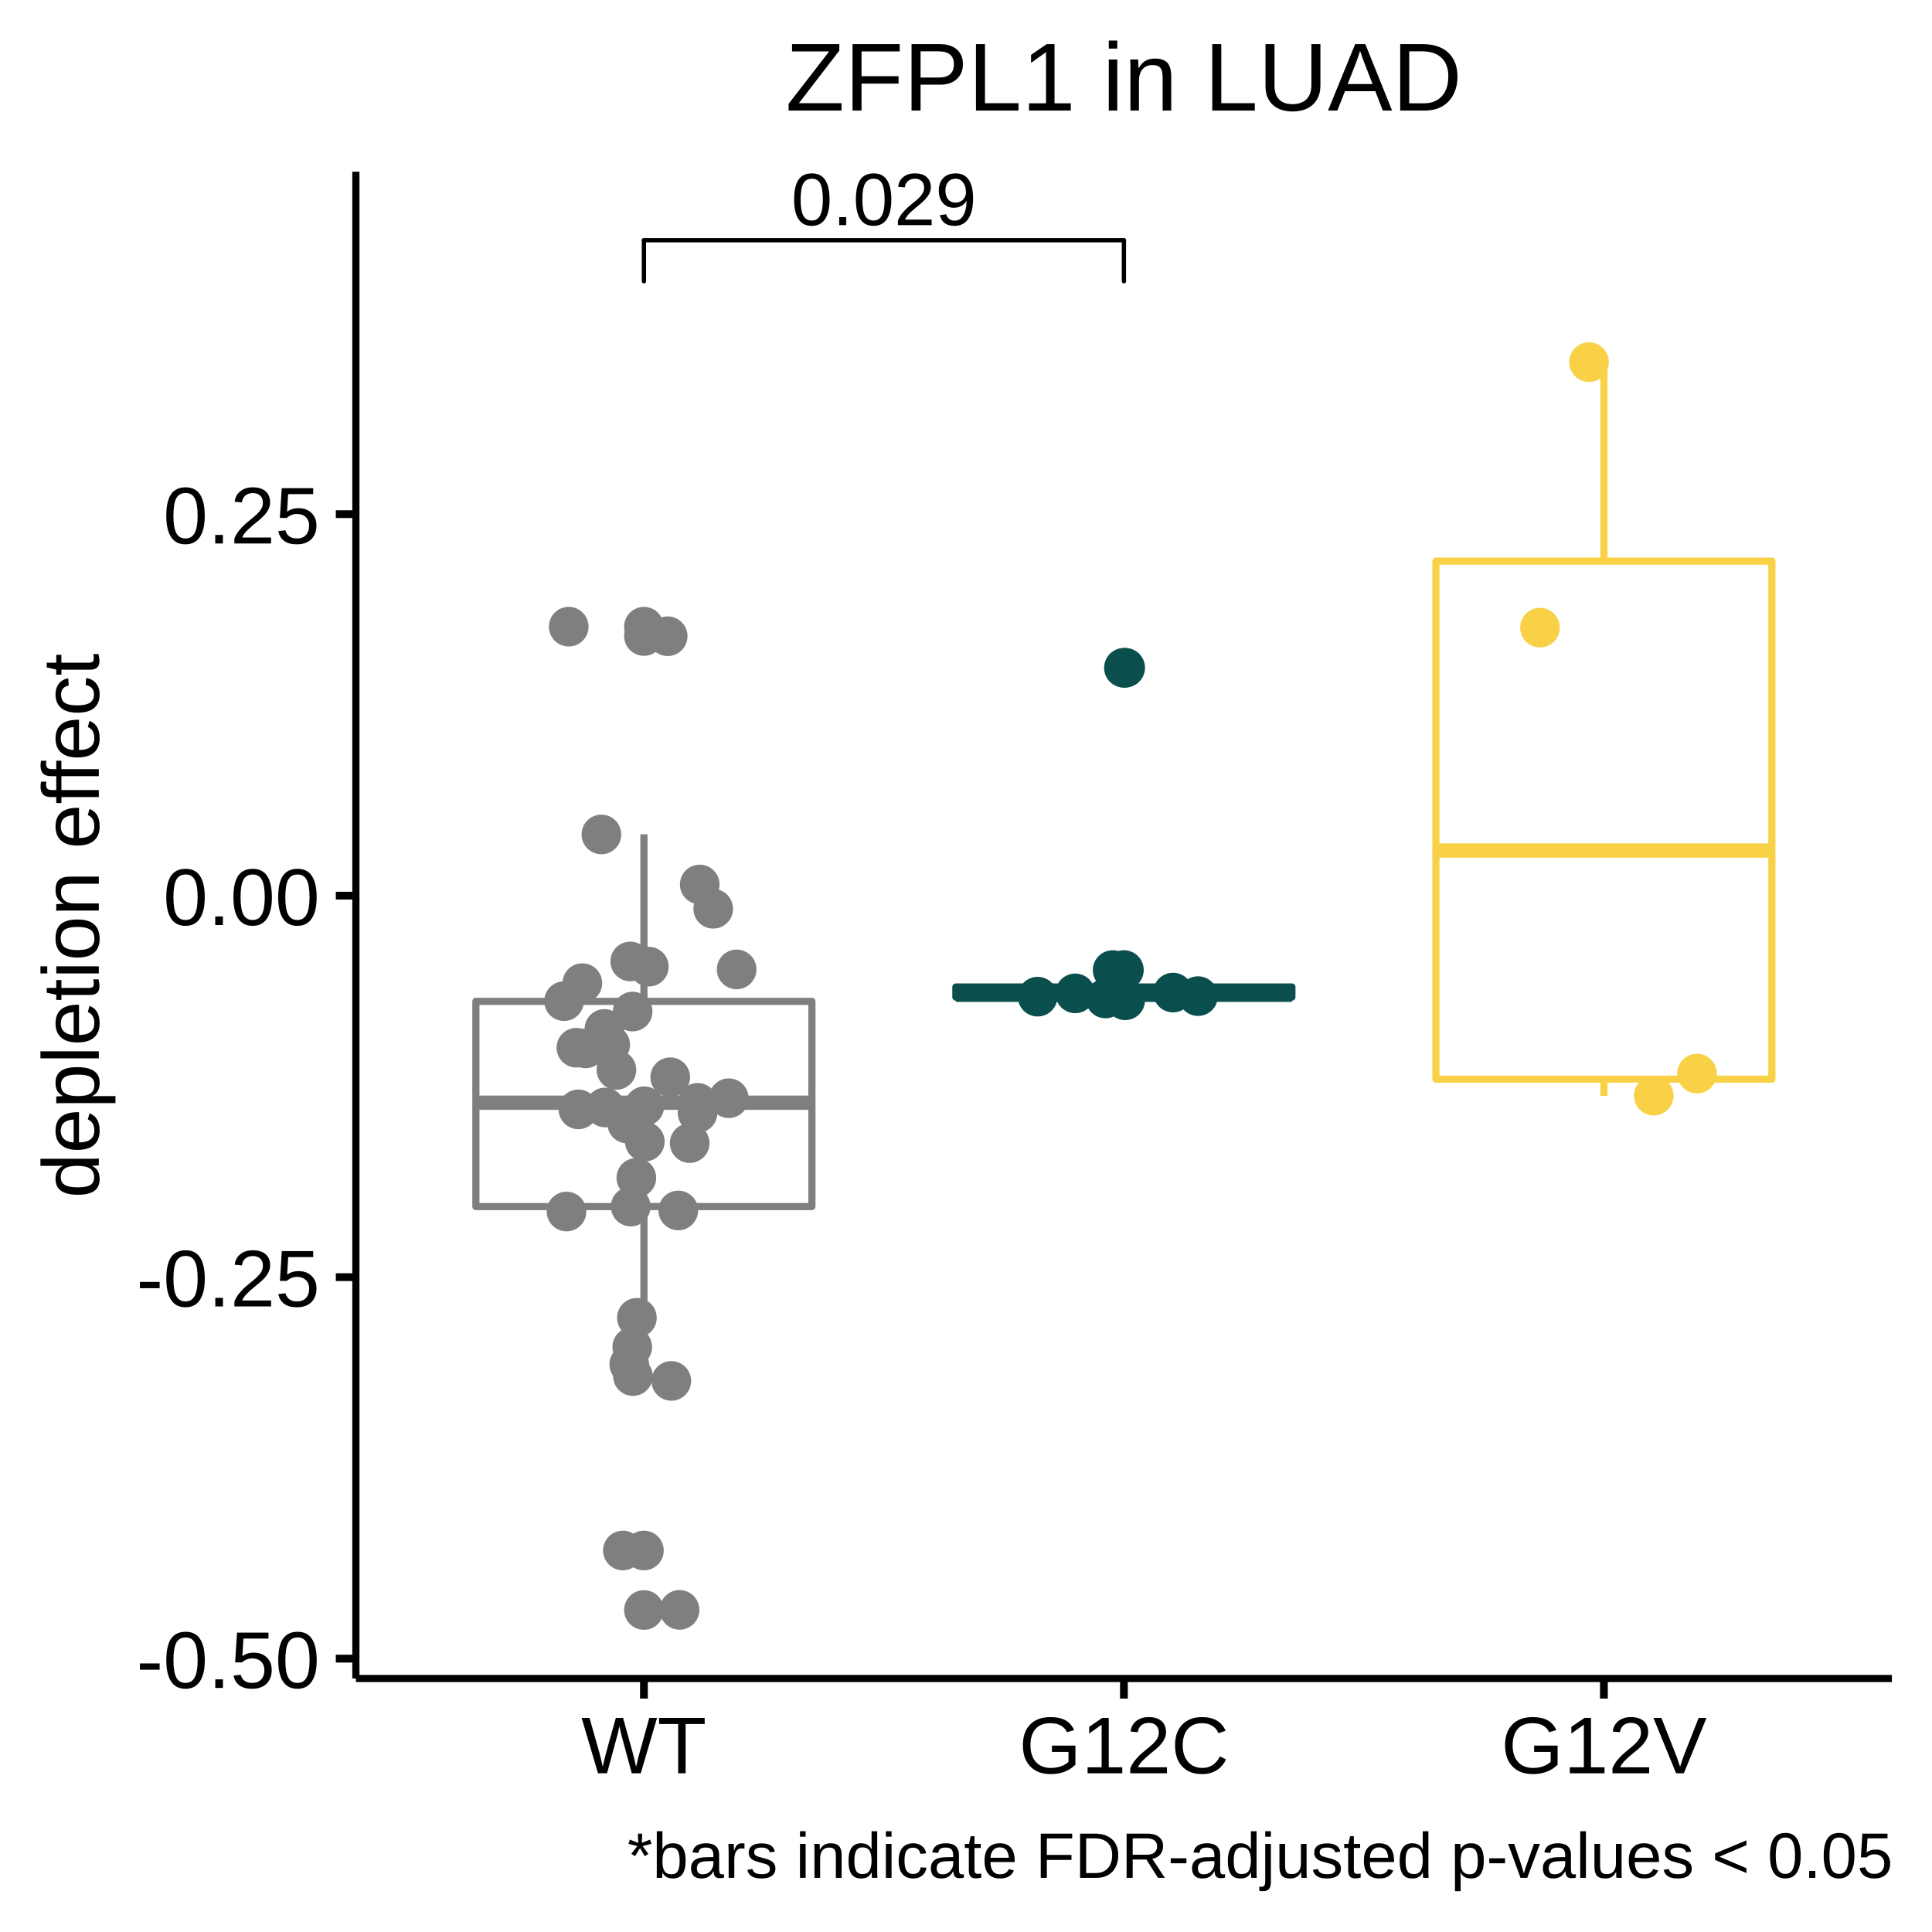
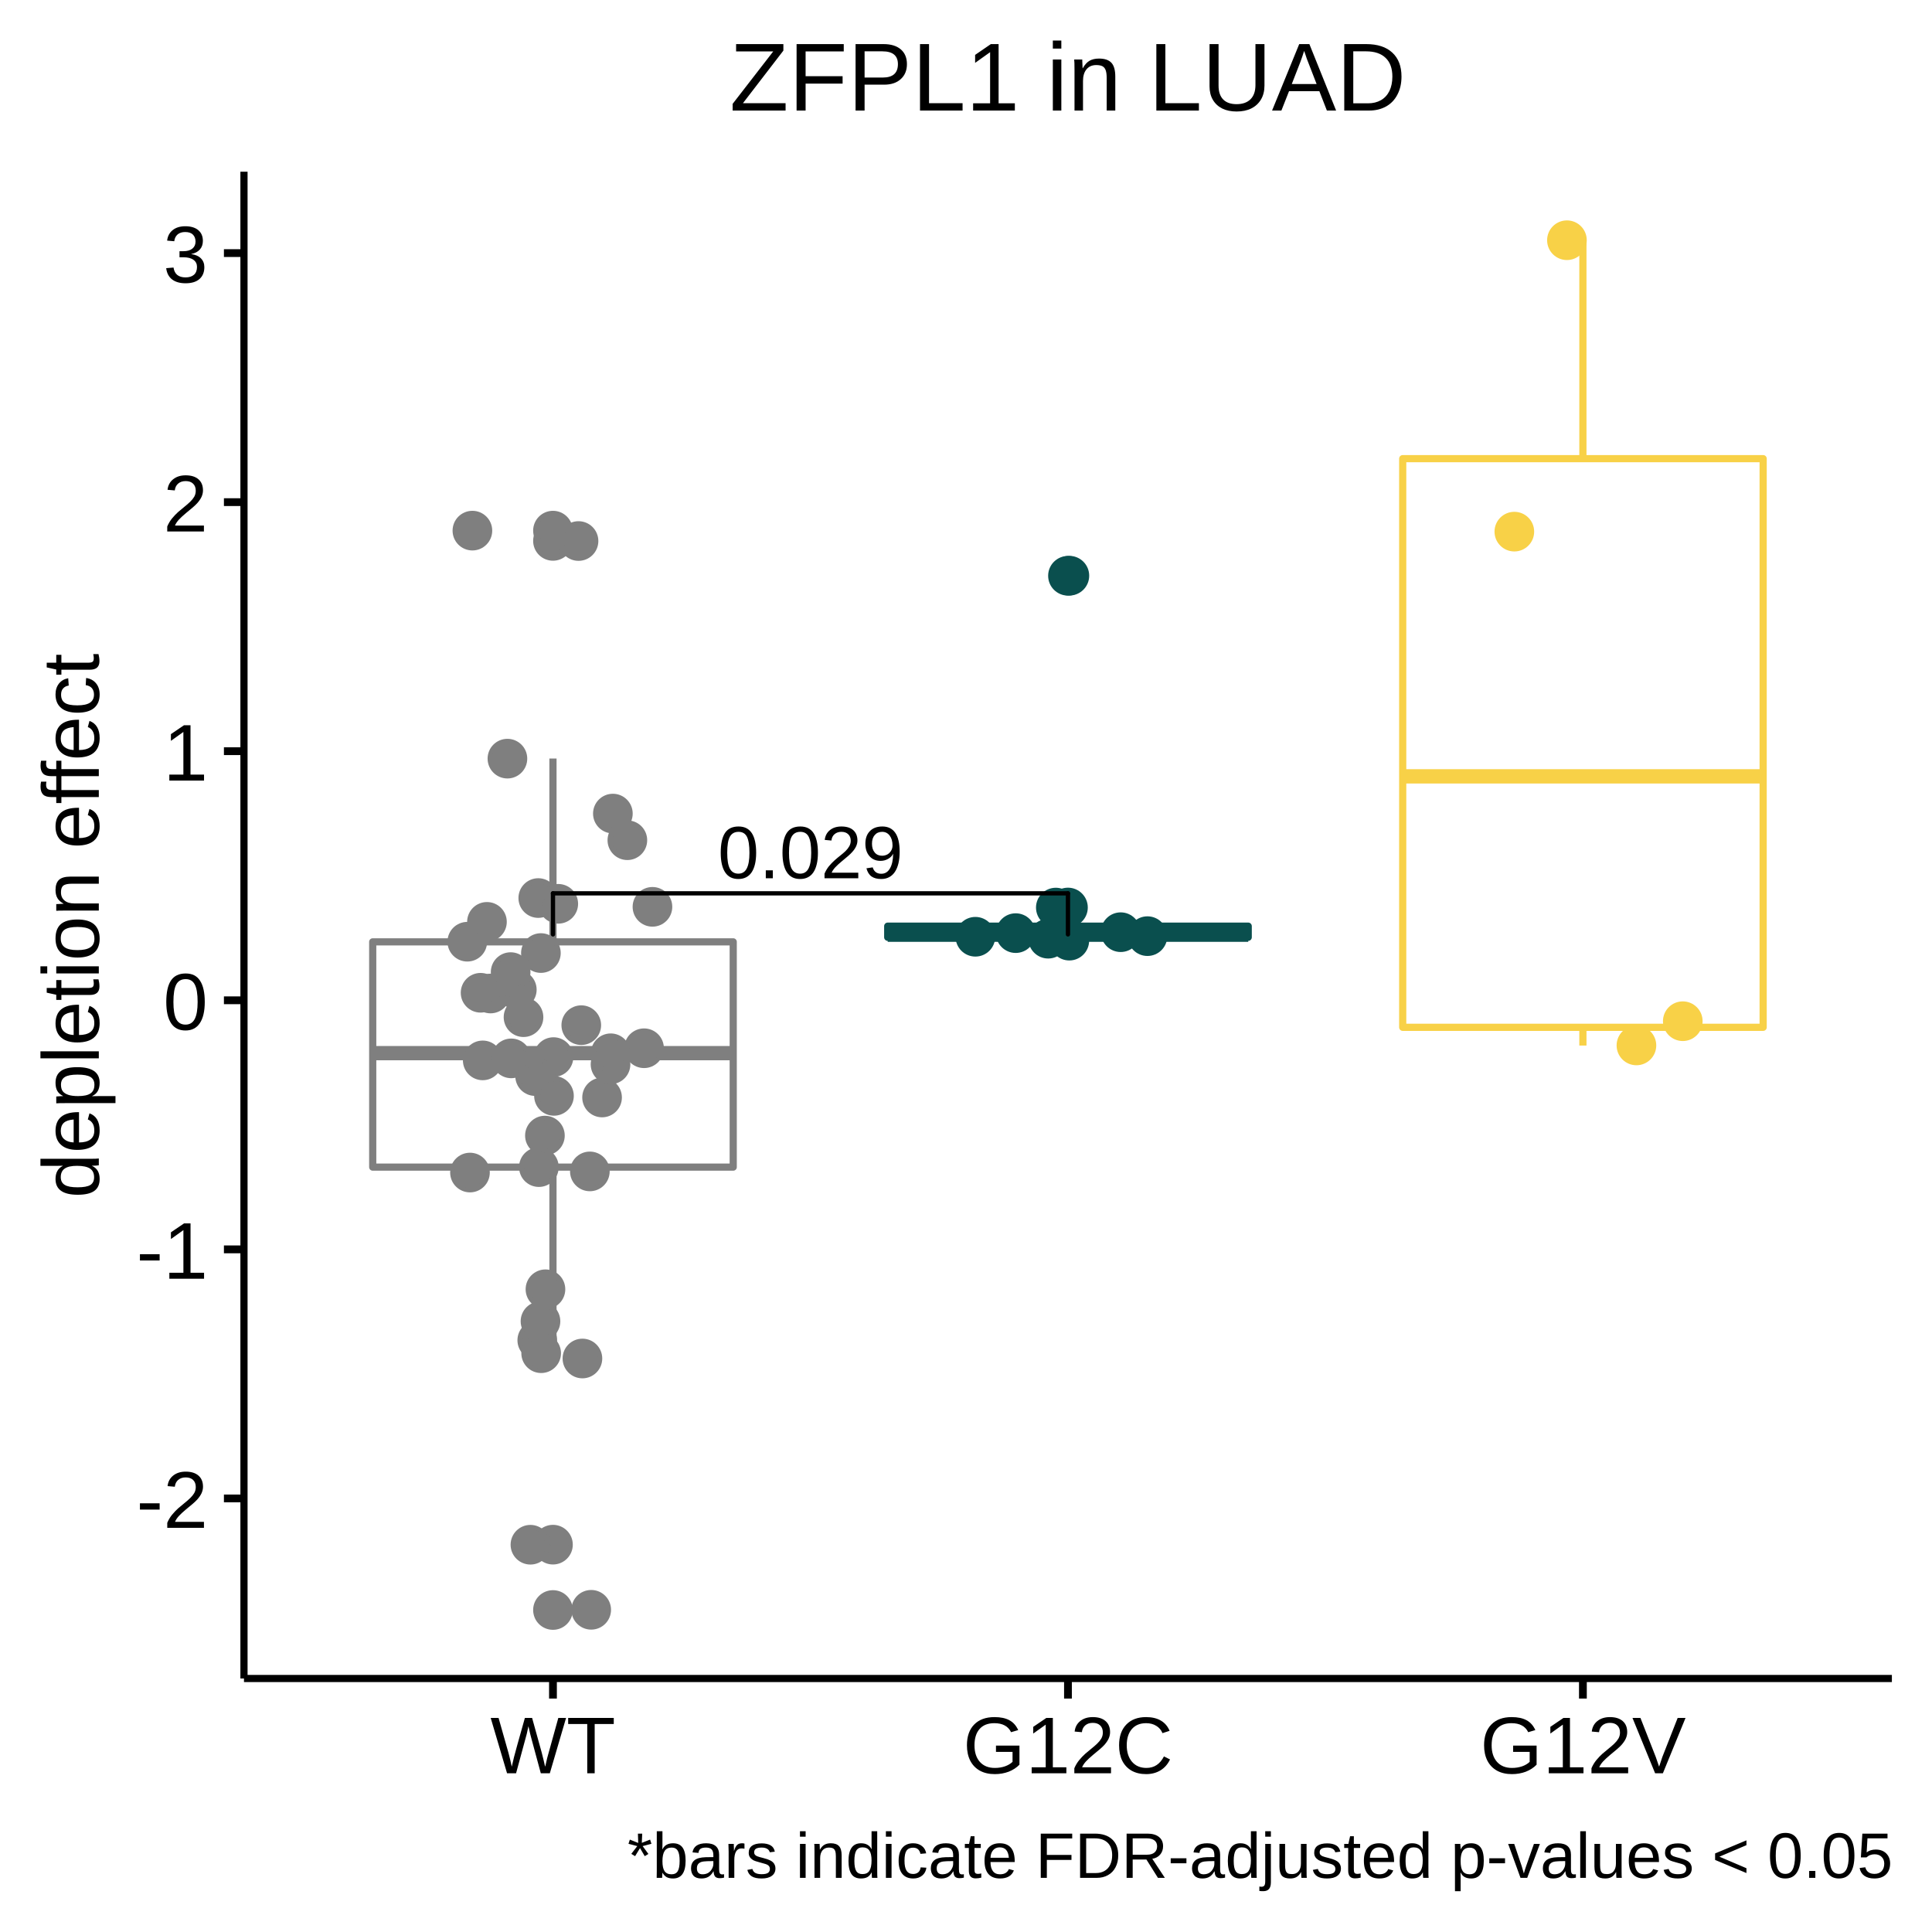
<svg xmlns="http://www.w3.org/2000/svg" viewBox="0 0 288.00 288.00">
  <defs>
    <style type="text/css">
    line, polyline, polygon, path, rect, circle {
      fill: none;
      stroke: #000000;
      stroke-linecap: round;
      stroke-linejoin: round;
      stroke-miterlimit: 10.00;
    }
  </style>
  </defs>
  <rect width="100%" height="100%" style="stroke: none; fill: #FFFFFF;" />
  <rect x="0.00" y="0.00" width="288.00" height="288.00" style="stroke-width: 1.16; stroke: #FFFFFF; fill: #FFFFFF;" />
  <defs>
-     <clipPath id="cpNTMuMDV8MjgyLjAyfDI1MC4yMXwyNS42MA==">
-       <rect x="53.05" y="25.60" width="228.97" height="224.62" />
+     <clipPath id="cpMzYuMzd8MjgyLjAyfDI1MC4yMXwyNS42MA==">
+       <rect x="36.37" y="25.60" width="245.65" height="224.62" />
    </clipPath>
  </defs>
-   <rect x="53.05" y="25.60" width="228.97" height="224.62" style="stroke-width: 1.16; stroke: none; fill: #FFFFFF;" clip-path="url(#cpNTMuMDV8MjgyLjAyfDI1MC4yMXwyNS42MA==)" />
-   <circle cx="95.99" cy="231.13" r="1.95pt" style="stroke-width: 0.71; stroke: #7F7F7F; fill: #7F7F7F;" clip-path="url(#cpNTMuMDV8MjgyLjAyfDI1MC4yMXwyNS42MA==)" />
-   <circle cx="95.99" cy="94.81" r="1.95pt" style="stroke-width: 0.71; stroke: #7F7F7F; fill: #7F7F7F;" clip-path="url(#cpNTMuMDV8MjgyLjAyfDI1MC4yMXwyNS42MA==)" />
-   <circle cx="95.99" cy="93.42" r="1.95pt" style="stroke-width: 0.71; stroke: #7F7F7F; fill: #7F7F7F;" clip-path="url(#cpNTMuMDV8MjgyLjAyfDI1MC4yMXwyNS42MA==)" />
-   <circle cx="95.99" cy="240.00" r="1.95pt" style="stroke-width: 0.71; stroke: #7F7F7F; fill: #7F7F7F;" clip-path="url(#cpNTMuMDV8MjgyLjAyfDI1MC4yMXwyNS42MA==)" />
-   <line x1="95.99" y1="149.27" x2="95.99" y2="124.37" style="stroke-width: 1.07; stroke: #7F7F7F; stroke-linecap: butt;" clip-path="url(#cpNTMuMDV8MjgyLjAyfDI1MC4yMXwyNS42MA==)" />
-   <line x1="95.99" y1="179.86" x2="95.99" y2="205.87" style="stroke-width: 1.07; stroke: #7F7F7F; stroke-linecap: butt;" clip-path="url(#cpNTMuMDV8MjgyLjAyfDI1MC4yMXwyNS42MA==)" />
-   <polygon points="70.94,149.27 70.94,179.86 121.03,179.86 121.03,149.27 70.94,149.27 " style="stroke-width: 1.07; stroke: #7F7F7F; fill: #FFFFFF;" clip-path="url(#cpNTMuMDV8MjgyLjAyfDI1MC4yMXwyNS42MA==)" />
-   <line x1="70.94" y1="164.38" x2="121.03" y2="164.38" style="stroke-width: 2.13; stroke: #7F7F7F; stroke-linecap: butt;" clip-path="url(#cpNTMuMDV8MjgyLjAyfDI1MC4yMXwyNS42MA==)" />
-   <circle cx="167.54" cy="99.55" r="1.95pt" style="stroke-width: 0.71; stroke: #0A4F4E; fill: #0A4F4E;" clip-path="url(#cpNTMuMDV8MjgyLjAyfDI1MC4yMXwyNS42MA==)" />
-   <circle cx="167.54" cy="144.60" r="1.95pt" style="stroke-width: 0.71; stroke: #0A4F4E; fill: #0A4F4E;" clip-path="url(#cpNTMuMDV8MjgyLjAyfDI1MC4yMXwyNS42MA==)" />
-   <line x1="167.54" y1="147.13" x2="167.54" y2="147.13" style="stroke-width: 1.07; stroke: #0A4F4E; stroke-linecap: butt;" clip-path="url(#cpNTMuMDV8MjgyLjAyfDI1MC4yMXwyNS42MA==)" />
-   <line x1="167.54" y1="148.64" x2="167.54" y2="149.12" style="stroke-width: 1.07; stroke: #0A4F4E; stroke-linecap: butt;" clip-path="url(#cpNTMuMDV8MjgyLjAyfDI1MC4yMXwyNS42MA==)" />
-   <polygon points="142.49,147.13 142.49,148.64 192.58,148.64 192.58,147.13 142.49,147.13 " style="stroke-width: 1.07; stroke: #0A4F4E; fill: #FFFFFF;" clip-path="url(#cpNTMuMDV8MjgyLjAyfDI1MC4yMXwyNS42MA==)" />
-   <line x1="142.49" y1="148.29" x2="192.58" y2="148.29" style="stroke-width: 2.13; stroke: #0A4F4E; stroke-linecap: butt;" clip-path="url(#cpNTMuMDV8MjgyLjAyfDI1MC4yMXwyNS42MA==)" />
-   <line x1="239.09" y1="83.65" x2="239.09" y2="54.00" style="stroke-width: 1.07; stroke: #F8D147; stroke-linecap: butt;" clip-path="url(#cpNTMuMDV8MjgyLjAyfDI1MC4yMXwyNS42MA==)" />
-   <line x1="239.09" y1="160.87" x2="239.09" y2="163.35" style="stroke-width: 1.07; stroke: #F8D147; stroke-linecap: butt;" clip-path="url(#cpNTMuMDV8MjgyLjAyfDI1MC4yMXwyNS42MA==)" />
-   <polygon points="214.05,83.65 214.05,160.87 264.13,160.87 264.13,83.65 214.05,83.65 " style="stroke-width: 1.07; stroke: #F8D147; fill: #FFFFFF;" clip-path="url(#cpNTMuMDV8MjgyLjAyfDI1MC4yMXwyNS42MA==)" />
-   <line x1="214.05" y1="126.79" x2="264.13" y2="126.79" style="stroke-width: 2.13; stroke: #F8D147; stroke-linecap: butt;" clip-path="url(#cpNTMuMDV8MjgyLjAyfDI1MC4yMXwyNS42MA==)" />
-   <circle cx="94.31" cy="150.79" r="1.95pt" style="stroke-width: 0.71; stroke: #7F7F7F; fill: #7F7F7F;" clip-path="url(#cpNTMuMDV8MjgyLjAyfDI1MC4yMXwyNS42MA==)" />
-   <circle cx="96.05" cy="164.91" r="1.95pt" style="stroke-width: 0.71; stroke: #7F7F7F; fill: #7F7F7F;" clip-path="url(#cpNTMuMDV8MjgyLjAyfDI1MC4yMXwyNS42MA==)" />
-   <circle cx="104.31" cy="131.85" r="1.95pt" style="stroke-width: 0.71; stroke: #7F7F7F; fill: #7F7F7F;" clip-path="url(#cpNTMuMDV8MjgyLjAyfDI1MC4yMXwyNS42MA==)" />
-   <circle cx="229.56" cy="93.56" r="1.95pt" style="stroke-width: 0.71; stroke: #F8D147; fill: #F8D147;" clip-path="url(#cpNTMuMDV8MjgyLjAyfDI1MC4yMXwyNS42MA==)" />
-   <circle cx="101.11" cy="180.44" r="1.95pt" style="stroke-width: 0.71; stroke: #7F7F7F; fill: #7F7F7F;" clip-path="url(#cpNTMuMDV8MjgyLjAyfDI1MC4yMXwyNS42MA==)" />
-   <circle cx="167.73" cy="99.54" r="1.95pt" style="stroke-width: 0.71; stroke: #0A4F4E; fill: #0A4F4E;" clip-path="url(#cpNTMuMDV8MjgyLjAyfDI1MC4yMXwyNS42MA==)" />
-   <circle cx="92.85" cy="231.13" r="1.95pt" style="stroke-width: 0.71; stroke: #7F7F7F; fill: #7F7F7F;" clip-path="url(#cpNTMuMDV8MjgyLjAyfDI1MC4yMXwyNS42MA==)" />
-   <circle cx="99.91" cy="160.58" r="1.95pt" style="stroke-width: 0.71; stroke: #7F7F7F; fill: #7F7F7F;" clip-path="url(#cpNTMuMDV8MjgyLjAyfDI1MC4yMXwyNS42MA==)" />
-   <circle cx="100.07" cy="205.85" r="1.95pt" style="stroke-width: 0.71; stroke: #7F7F7F; fill: #7F7F7F;" clip-path="url(#cpNTMuMDV8MjgyLjAyfDI1MC4yMXwyNS42MA==)" />
-   <circle cx="84.08" cy="149.24" r="1.95pt" style="stroke-width: 0.71; stroke: #7F7F7F; fill: #7F7F7F;" clip-path="url(#cpNTMuMDV8MjgyLjAyfDI1MC4yMXwyNS42MA==)" />
-   <circle cx="103.98" cy="165.90" r="1.95pt" style="stroke-width: 0.71; stroke: #7F7F7F; fill: #7F7F7F;" clip-path="url(#cpNTMuMDV8MjgyLjAyfDI1MC4yMXwyNS42MA==)" />
-   <circle cx="154.68" cy="148.57" r="1.95pt" style="stroke-width: 0.71; stroke: #0A4F4E; fill: #0A4F4E;" clip-path="url(#cpNTMuMDV8MjgyLjAyfDI1MC4yMXwyNS42MA==)" />
-   <circle cx="106.32" cy="135.47" r="1.95pt" style="stroke-width: 0.71; stroke: #7F7F7F; fill: #7F7F7F;" clip-path="url(#cpNTMuMDV8MjgyLjAyfDI1MC4yMXwyNS42MA==)" />
-   <circle cx="99.53" cy="94.84" r="1.95pt" style="stroke-width: 0.71; stroke: #7F7F7F; fill: #7F7F7F;" clip-path="url(#cpNTMuMDV8MjgyLjAyfDI1MC4yMXwyNS42MA==)" />
-   <circle cx="109.81" cy="144.51" r="1.95pt" style="stroke-width: 0.71; stroke: #7F7F7F; fill: #7F7F7F;" clip-path="url(#cpNTMuMDV8MjgyLjAyfDI1MC4yMXwyNS42MA==)" />
-   <circle cx="160.28" cy="148.08" r="1.95pt" style="stroke-width: 0.71; stroke: #0A4F4E; fill: #0A4F4E;" clip-path="url(#cpNTMuMDV8MjgyLjAyfDI1MC4yMXwyNS42MA==)" />
-   <circle cx="178.59" cy="148.49" r="1.95pt" style="stroke-width: 0.71; stroke: #0A4F4E; fill: #0A4F4E;" clip-path="url(#cpNTMuMDV8MjgyLjAyfDI1MC4yMXwyNS42MA==)" />
-   <circle cx="167.73" cy="149.11" r="1.95pt" style="stroke-width: 0.71; stroke: #0A4F4E; fill: #0A4F4E;" clip-path="url(#cpNTMuMDV8MjgyLjAyfDI1MC4yMXwyNS42MA==)" />
-   <circle cx="93.80" cy="203.37" r="1.95pt" style="stroke-width: 0.71; stroke: #7F7F7F; fill: #7F7F7F;" clip-path="url(#cpNTMuMDV8MjgyLjAyfDI1MC4yMXwyNS42MA==)" />
-   <circle cx="102.81" cy="170.40" r="1.95pt" style="stroke-width: 0.71; stroke: #7F7F7F; fill: #7F7F7F;" clip-path="url(#cpNTMuMDV8MjgyLjAyfDI1MC4yMXwyNS42MA==)" />
-   <circle cx="94.86" cy="175.58" r="1.95pt" style="stroke-width: 0.71; stroke: #7F7F7F; fill: #7F7F7F;" clip-path="url(#cpNTMuMDV8MjgyLjAyfDI1MC4yMXwyNS42MA==)" />
-   <circle cx="246.52" cy="163.33" r="1.95pt" style="stroke-width: 0.71; stroke: #F8D147; fill: #F8D147;" clip-path="url(#cpNTMuMDV8MjgyLjAyfDI1MC4yMXwyNS42MA==)" />
-   <circle cx="86.81" cy="146.55" r="1.95pt" style="stroke-width: 0.71; stroke: #7F7F7F; fill: #7F7F7F;" clip-path="url(#cpNTMuMDV8MjgyLjAyfDI1MC4yMXwyNS42MA==)" />
-   <circle cx="252.97" cy="160.04" r="1.95pt" style="stroke-width: 0.71; stroke: #F8D147; fill: #F8D147;" clip-path="url(#cpNTMuMDV8MjgyLjAyfDI1MC4yMXwyNS42MA==)" />
-   <circle cx="236.87" cy="53.98" r="1.95pt" style="stroke-width: 0.71; stroke: #F8D147; fill: #F8D147;" clip-path="url(#cpNTMuMDV8MjgyLjAyfDI1MC4yMXwyNS42MA==)" />
-   <circle cx="108.64" cy="163.71" r="1.95pt" style="stroke-width: 0.71; stroke: #7F7F7F; fill: #7F7F7F;" clip-path="url(#cpNTMuMDV8MjgyLjAyfDI1MC4yMXwyNS42MA==)" />
-   <circle cx="165.86" cy="144.61" r="1.95pt" style="stroke-width: 0.71; stroke: #0A4F4E; fill: #0A4F4E;" clip-path="url(#cpNTMuMDV8MjgyLjAyfDI1MC4yMXwyNS42MA==)" />
-   <circle cx="94.25" cy="200.79" r="1.95pt" style="stroke-width: 0.71; stroke: #7F7F7F; fill: #7F7F7F;" clip-path="url(#cpNTMuMDV8MjgyLjAyfDI1MC4yMXwyNS42MA==)" />
-   <circle cx="90.96" cy="155.76" r="1.95pt" style="stroke-width: 0.71; stroke: #7F7F7F; fill: #7F7F7F;" clip-path="url(#cpNTMuMDV8MjgyLjAyfDI1MC4yMXwyNS42MA==)" />
-   <circle cx="93.95" cy="143.32" r="1.95pt" style="stroke-width: 0.71; stroke: #7F7F7F; fill: #7F7F7F;" clip-path="url(#cpNTMuMDV8MjgyLjAyfDI1MC4yMXwyNS42MA==)" />
-   <circle cx="96.12" cy="170.18" r="1.95pt" style="stroke-width: 0.71; stroke: #7F7F7F; fill: #7F7F7F;" clip-path="url(#cpNTMuMDV8MjgyLjAyfDI1MC4yMXwyNS42MA==)" />
-   <circle cx="87.30" cy="156.28" r="1.95pt" style="stroke-width: 0.71; stroke: #7F7F7F; fill: #7F7F7F;" clip-path="url(#cpNTMuMDV8MjgyLjAyfDI1MC4yMXwyNS42MA==)" />
-   <circle cx="96.72" cy="144.10" r="1.95pt" style="stroke-width: 0.71; stroke: #7F7F7F; fill: #7F7F7F;" clip-path="url(#cpNTMuMDV8MjgyLjAyfDI1MC4yMXwyNS42MA==)" />
-   <circle cx="84.78" cy="93.42" r="1.95pt" style="stroke-width: 0.71; stroke: #7F7F7F; fill: #7F7F7F;" clip-path="url(#cpNTMuMDV8MjgyLjAyfDI1MC4yMXwyNS42MA==)" />
-   <circle cx="86.22" cy="165.37" r="1.95pt" style="stroke-width: 0.71; stroke: #7F7F7F; fill: #7F7F7F;" clip-path="url(#cpNTMuMDV8MjgyLjAyfDI1MC4yMXwyNS42MA==)" />
-   <circle cx="90.10" cy="153.38" r="1.95pt" style="stroke-width: 0.71; stroke: #7F7F7F; fill: #7F7F7F;" clip-path="url(#cpNTMuMDV8MjgyLjAyfDI1MC4yMXwyNS42MA==)" />
-   <circle cx="94.94" cy="196.44" r="1.95pt" style="stroke-width: 0.71; stroke: #7F7F7F; fill: #7F7F7F;" clip-path="url(#cpNTMuMDV8MjgyLjAyfDI1MC4yMXwyNS42MA==)" />
-   <circle cx="84.45" cy="180.60" r="1.95pt" style="stroke-width: 0.71; stroke: #7F7F7F; fill: #7F7F7F;" clip-path="url(#cpNTMuMDV8MjgyLjAyfDI1MC4yMXwyNS42MA==)" />
-   <circle cx="94.02" cy="179.86" r="1.95pt" style="stroke-width: 0.71; stroke: #7F7F7F; fill: #7F7F7F;" clip-path="url(#cpNTMuMDV8MjgyLjAyfDI1MC4yMXwyNS42MA==)" />
-   <circle cx="93.50" cy="167.49" r="1.95pt" style="stroke-width: 0.71; stroke: #7F7F7F; fill: #7F7F7F;" clip-path="url(#cpNTMuMDV8MjgyLjAyfDI1MC4yMXwyNS42MA==)" />
-   <circle cx="164.79" cy="148.84" r="1.95pt" style="stroke-width: 0.71; stroke: #0A4F4E; fill: #0A4F4E;" clip-path="url(#cpNTMuMDV8MjgyLjAyfDI1MC4yMXwyNS42MA==)" />
-   <circle cx="90.19" cy="165.09" r="1.95pt" style="stroke-width: 0.71; stroke: #7F7F7F; fill: #7F7F7F;" clip-path="url(#cpNTMuMDV8MjgyLjAyfDI1MC4yMXwyNS42MA==)" />
-   <circle cx="104.01" cy="164.40" r="1.95pt" style="stroke-width: 0.71; stroke: #7F7F7F; fill: #7F7F7F;" clip-path="url(#cpNTMuMDV8MjgyLjAyfDI1MC4yMXwyNS42MA==)" />
-   <circle cx="91.89" cy="159.49" r="1.95pt" style="stroke-width: 0.71; stroke: #7F7F7F; fill: #7F7F7F;" clip-path="url(#cpNTMuMDV8MjgyLjAyfDI1MC4yMXwyNS42MA==)" />
-   <circle cx="174.86" cy="147.96" r="1.95pt" style="stroke-width: 0.71; stroke: #0A4F4E; fill: #0A4F4E;" clip-path="url(#cpNTMuMDV8MjgyLjAyfDI1MC4yMXwyNS42MA==)" />
-   <circle cx="101.30" cy="239.98" r="1.95pt" style="stroke-width: 0.71; stroke: #7F7F7F; fill: #7F7F7F;" clip-path="url(#cpNTMuMDV8MjgyLjAyfDI1MC4yMXwyNS42MA==)" />
-   <circle cx="85.92" cy="156.18" r="1.95pt" style="stroke-width: 0.71; stroke: #7F7F7F; fill: #7F7F7F;" clip-path="url(#cpNTMuMDV8MjgyLjAyfDI1MC4yMXwyNS42MA==)" />
-   <circle cx="89.65" cy="124.39" r="1.95pt" style="stroke-width: 0.71; stroke: #7F7F7F; fill: #7F7F7F;" clip-path="url(#cpNTMuMDV8MjgyLjAyfDI1MC4yMXwyNS42MA==)" />
-   <circle cx="94.35" cy="205.13" r="1.95pt" style="stroke-width: 0.71; stroke: #7F7F7F; fill: #7F7F7F;" clip-path="url(#cpNTMuMDV8MjgyLjAyfDI1MC4yMXwyNS42MA==)" />
-   <g clip-path="url(#cpNTMuMDV8MjgyLjAyfDI1MC4yMXwyNS42MA==)">
-     <text x="117.94" y="33.56" style="font-size: 11.04px; font-family: Arial;" textLength="27.64px" lengthAdjust="spacingAndGlyphs">0.029</text>
+   <rect x="36.37" y="25.60" width="245.65" height="224.62" style="stroke-width: 1.16; stroke: none; fill: #FFFFFF;" clip-path="url(#cpMzYuMzd8MjgyLjAyfDI1MC4yMXwyNS42MA==)" />
+   <circle cx="82.43" cy="230.26" r="1.95pt" style="stroke-width: 0.71; stroke: #7F7F7F; fill: #7F7F7F;" clip-path="url(#cpMzYuMzd8MjgyLjAyfDI1MC4yMXwyNS42MA==)" />
+   <circle cx="82.43" cy="80.63" r="1.95pt" style="stroke-width: 0.71; stroke: #7F7F7F; fill: #7F7F7F;" clip-path="url(#cpMzYuMzd8MjgyLjAyfDI1MC4yMXwyNS42MA==)" />
+   <circle cx="82.43" cy="79.10" r="1.95pt" style="stroke-width: 0.71; stroke: #7F7F7F; fill: #7F7F7F;" clip-path="url(#cpMzYuMzd8MjgyLjAyfDI1MC4yMXwyNS42MA==)" />
+   <circle cx="82.43" cy="240.00" r="1.95pt" style="stroke-width: 0.71; stroke: #7F7F7F; fill: #7F7F7F;" clip-path="url(#cpMzYuMzd8MjgyLjAyfDI1MC4yMXwyNS42MA==)" />
+   <line x1="82.43" y1="140.40" x2="82.43" y2="113.07" style="stroke-width: 1.07; stroke: #7F7F7F; stroke-linecap: butt;" clip-path="url(#cpMzYuMzd8MjgyLjAyfDI1MC4yMXwyNS42MA==)" />
+   <line x1="82.43" y1="173.98" x2="82.43" y2="202.54" style="stroke-width: 1.07; stroke: #7F7F7F; stroke-linecap: butt;" clip-path="url(#cpMzYuMzd8MjgyLjAyfDI1MC4yMXwyNS42MA==)" />
+   <polygon points="55.56,140.40 55.56,173.98 109.30,173.98 109.30,140.40 55.56,140.40 " style="stroke-width: 1.07; stroke: #7F7F7F; fill: #FFFFFF;" clip-path="url(#cpMzYuMzd8MjgyLjAyfDI1MC4yMXwyNS42MA==)" />
+   <line x1="55.56" y1="156.99" x2="109.30" y2="156.99" style="stroke-width: 2.13; stroke: #7F7F7F; stroke-linecap: butt;" clip-path="url(#cpMzYuMzd8MjgyLjAyfDI1MC4yMXwyNS42MA==)" />
+   <circle cx="159.20" cy="85.83" r="1.95pt" style="stroke-width: 0.71; stroke: #0A4F4E; fill: #0A4F4E;" clip-path="url(#cpMzYuMzd8MjgyLjAyfDI1MC4yMXwyNS42MA==)" />
+   <circle cx="159.20" cy="135.28" r="1.95pt" style="stroke-width: 0.71; stroke: #0A4F4E; fill: #0A4F4E;" clip-path="url(#cpMzYuMzd8MjgyLjAyfDI1MC4yMXwyNS42MA==)" />
+   <line x1="159.20" y1="138.06" x2="159.20" y2="138.06" style="stroke-width: 1.07; stroke: #0A4F4E; stroke-linecap: butt;" clip-path="url(#cpMzYuMzd8MjgyLjAyfDI1MC4yMXwyNS42MA==)" />
+   <line x1="159.20" y1="139.72" x2="159.20" y2="140.24" style="stroke-width: 1.07; stroke: #0A4F4E; stroke-linecap: butt;" clip-path="url(#cpMzYuMzd8MjgyLjAyfDI1MC4yMXwyNS42MA==)" />
+   <polygon points="132.33,138.06 132.33,139.72 186.07,139.72 186.07,138.06 132.33,138.06 " style="stroke-width: 1.07; stroke: #0A4F4E; fill: #FFFFFF;" clip-path="url(#cpMzYuMzd8MjgyLjAyfDI1MC4yMXwyNS42MA==)" />
+   <line x1="132.33" y1="139.33" x2="186.07" y2="139.33" style="stroke-width: 2.13; stroke: #0A4F4E; stroke-linecap: butt;" clip-path="url(#cpMzYuMzd8MjgyLjAyfDI1MC4yMXwyNS42MA==)" />
+   <line x1="235.96" y1="68.37" x2="235.96" y2="35.83" style="stroke-width: 1.07; stroke: #F8D147; stroke-linecap: butt;" clip-path="url(#cpMzYuMzd8MjgyLjAyfDI1MC4yMXwyNS42MA==)" />
+   <line x1="235.96" y1="153.14" x2="235.96" y2="155.86" style="stroke-width: 1.07; stroke: #F8D147; stroke-linecap: butt;" clip-path="url(#cpMzYuMzd8MjgyLjAyfDI1MC4yMXwyNS42MA==)" />
+   <polygon points="209.10,68.37 209.10,153.14 262.83,153.14 262.83,68.37 209.10,68.37 " style="stroke-width: 1.07; stroke: #F8D147; fill: #FFFFFF;" clip-path="url(#cpMzYuMzd8MjgyLjAyfDI1MC4yMXwyNS42MA==)" />
+   <line x1="209.10" y1="115.73" x2="262.83" y2="115.73" style="stroke-width: 2.13; stroke: #F8D147; stroke-linecap: butt;" clip-path="url(#cpMzYuMzd8MjgyLjAyfDI1MC4yMXwyNS42MA==)" />
+   <circle cx="80.63" cy="142.07" r="1.95pt" style="stroke-width: 0.71; stroke: #7F7F7F; fill: #7F7F7F;" clip-path="url(#cpMzYuMzd8MjgyLjAyfDI1MC4yMXwyNS42MA==)" />
+   <circle cx="82.51" cy="157.58" r="1.95pt" style="stroke-width: 0.71; stroke: #7F7F7F; fill: #7F7F7F;" clip-path="url(#cpMzYuMzd8MjgyLjAyfDI1MC4yMXwyNS42MA==)" />
+   <circle cx="91.36" cy="121.28" r="1.95pt" style="stroke-width: 0.71; stroke: #7F7F7F; fill: #7F7F7F;" clip-path="url(#cpMzYuMzd8MjgyLjAyfDI1MC4yMXwyNS42MA==)" />
+   <circle cx="225.74" cy="79.25" r="1.95pt" style="stroke-width: 0.71; stroke: #F8D147; fill: #F8D147;" clip-path="url(#cpMzYuMzd8MjgyLjAyfDI1MC4yMXwyNS42MA==)" />
+   <circle cx="87.93" cy="174.62" r="1.95pt" style="stroke-width: 0.71; stroke: #7F7F7F; fill: #7F7F7F;" clip-path="url(#cpMzYuMzd8MjgyLjAyfDI1MC4yMXwyNS42MA==)" />
+   <circle cx="159.41" cy="85.82" r="1.95pt" style="stroke-width: 0.71; stroke: #0A4F4E; fill: #0A4F4E;" clip-path="url(#cpMzYuMzd8MjgyLjAyfDI1MC4yMXwyNS42MA==)" />
+   <circle cx="79.07" cy="230.27" r="1.95pt" style="stroke-width: 0.71; stroke: #7F7F7F; fill: #7F7F7F;" clip-path="url(#cpMzYuMzd8MjgyLjAyfDI1MC4yMXwyNS42MA==)" />
+   <circle cx="86.65" cy="152.82" r="1.95pt" style="stroke-width: 0.71; stroke: #7F7F7F; fill: #7F7F7F;" clip-path="url(#cpMzYuMzd8MjgyLjAyfDI1MC4yMXwyNS42MA==)" />
+   <circle cx="86.82" cy="202.51" r="1.95pt" style="stroke-width: 0.71; stroke: #7F7F7F; fill: #7F7F7F;" clip-path="url(#cpMzYuMzd8MjgyLjAyfDI1MC4yMXwyNS42MA==)" />
+   <circle cx="69.66" cy="140.38" r="1.95pt" style="stroke-width: 0.71; stroke: #7F7F7F; fill: #7F7F7F;" clip-path="url(#cpMzYuMzd8MjgyLjAyfDI1MC4yMXwyNS42MA==)" />
+   <circle cx="91.01" cy="158.66" r="1.95pt" style="stroke-width: 0.71; stroke: #7F7F7F; fill: #7F7F7F;" clip-path="url(#cpMzYuMzd8MjgyLjAyfDI1MC4yMXwyNS42MA==)" />
+   <circle cx="145.40" cy="139.64" r="1.95pt" style="stroke-width: 0.71; stroke: #0A4F4E; fill: #0A4F4E;" clip-path="url(#cpMzYuMzd8MjgyLjAyfDI1MC4yMXwyNS42MA==)" />
+   <circle cx="93.52" cy="125.25" r="1.95pt" style="stroke-width: 0.71; stroke: #7F7F7F; fill: #7F7F7F;" clip-path="url(#cpMzYuMzd8MjgyLjAyfDI1MC4yMXwyNS42MA==)" />
+   <circle cx="86.24" cy="80.65" r="1.95pt" style="stroke-width: 0.71; stroke: #7F7F7F; fill: #7F7F7F;" clip-path="url(#cpMzYuMzd8MjgyLjAyfDI1MC4yMXwyNS42MA==)" />
+   <circle cx="97.26" cy="135.18" r="1.95pt" style="stroke-width: 0.71; stroke: #7F7F7F; fill: #7F7F7F;" clip-path="url(#cpMzYuMzd8MjgyLjAyfDI1MC4yMXwyNS42MA==)" />
+   <circle cx="151.41" cy="139.10" r="1.95pt" style="stroke-width: 0.71; stroke: #0A4F4E; fill: #0A4F4E;" clip-path="url(#cpMzYuMzd8MjgyLjAyfDI1MC4yMXwyNS42MA==)" />
+   <circle cx="171.05" cy="139.55" r="1.95pt" style="stroke-width: 0.71; stroke: #0A4F4E; fill: #0A4F4E;" clip-path="url(#cpMzYuMzd8MjgyLjAyfDI1MC4yMXwyNS42MA==)" />
+   <circle cx="159.40" cy="140.22" r="1.95pt" style="stroke-width: 0.71; stroke: #0A4F4E; fill: #0A4F4E;" clip-path="url(#cpMzYuMzd8MjgyLjAyfDI1MC4yMXwyNS42MA==)" />
+   <circle cx="80.09" cy="199.79" r="1.95pt" style="stroke-width: 0.71; stroke: #7F7F7F; fill: #7F7F7F;" clip-path="url(#cpMzYuMzd8MjgyLjAyfDI1MC4yMXwyNS42MA==)" />
+   <circle cx="89.75" cy="163.60" r="1.95pt" style="stroke-width: 0.71; stroke: #7F7F7F; fill: #7F7F7F;" clip-path="url(#cpMzYuMzd8MjgyLjAyfDI1MC4yMXwyNS42MA==)" />
+   <circle cx="81.23" cy="169.28" r="1.95pt" style="stroke-width: 0.71; stroke: #7F7F7F; fill: #7F7F7F;" clip-path="url(#cpMzYuMzd8MjgyLjAyfDI1MC4yMXwyNS42MA==)" />
+   <circle cx="243.94" cy="155.84" r="1.95pt" style="stroke-width: 0.71; stroke: #F8D147; fill: #F8D147;" clip-path="url(#cpMzYuMzd8MjgyLjAyfDI1MC4yMXwyNS42MA==)" />
+   <circle cx="72.59" cy="137.42" r="1.95pt" style="stroke-width: 0.71; stroke: #7F7F7F; fill: #7F7F7F;" clip-path="url(#cpMzYuMzd8MjgyLjAyfDI1MC4yMXwyNS42MA==)" />
+   <circle cx="250.85" cy="152.23" r="1.95pt" style="stroke-width: 0.71; stroke: #F8D147; fill: #F8D147;" clip-path="url(#cpMzYuMzd8MjgyLjAyfDI1MC4yMXwyNS42MA==)" />
+   <circle cx="233.58" cy="35.81" r="1.95pt" style="stroke-width: 0.71; stroke: #F8D147; fill: #F8D147;" clip-path="url(#cpMzYuMzd8MjgyLjAyfDI1MC4yMXwyNS42MA==)" />
+   <circle cx="96.01" cy="156.26" r="1.95pt" style="stroke-width: 0.71; stroke: #7F7F7F; fill: #7F7F7F;" clip-path="url(#cpMzYuMzd8MjgyLjAyfDI1MC4yMXwyNS42MA==)" />
+   <circle cx="157.39" cy="135.29" r="1.95pt" style="stroke-width: 0.71; stroke: #0A4F4E; fill: #0A4F4E;" clip-path="url(#cpMzYuMzd8MjgyLjAyfDI1MC4yMXwyNS42MA==)" />
+   <circle cx="80.57" cy="196.96" r="1.95pt" style="stroke-width: 0.71; stroke: #7F7F7F; fill: #7F7F7F;" clip-path="url(#cpMzYuMzd8MjgyLjAyfDI1MC4yMXwyNS42MA==)" />
+   <circle cx="77.04" cy="147.53" r="1.95pt" style="stroke-width: 0.71; stroke: #7F7F7F; fill: #7F7F7F;" clip-path="url(#cpMzYuMzd8MjgyLjAyfDI1MC4yMXwyNS42MA==)" />
+   <circle cx="80.24" cy="133.87" r="1.95pt" style="stroke-width: 0.71; stroke: #7F7F7F; fill: #7F7F7F;" clip-path="url(#cpMzYuMzd8MjgyLjAyfDI1MC4yMXwyNS42MA==)" />
+   <circle cx="82.58" cy="163.36" r="1.95pt" style="stroke-width: 0.71; stroke: #7F7F7F; fill: #7F7F7F;" clip-path="url(#cpMzYuMzd8MjgyLjAyfDI1MC4yMXwyNS42MA==)" />
+   <circle cx="73.12" cy="148.10" r="1.95pt" style="stroke-width: 0.71; stroke: #7F7F7F; fill: #7F7F7F;" clip-path="url(#cpMzYuMzd8MjgyLjAyfDI1MC4yMXwyNS42MA==)" />
+   <circle cx="83.22" cy="134.73" r="1.95pt" style="stroke-width: 0.71; stroke: #7F7F7F; fill: #7F7F7F;" clip-path="url(#cpMzYuMzd8MjgyLjAyfDI1MC4yMXwyNS42MA==)" />
+   <circle cx="70.42" cy="79.10" r="1.95pt" style="stroke-width: 0.71; stroke: #7F7F7F; fill: #7F7F7F;" clip-path="url(#cpMzYuMzd8MjgyLjAyfDI1MC4yMXwyNS42MA==)" />
+   <circle cx="71.96" cy="158.07" r="1.95pt" style="stroke-width: 0.71; stroke: #7F7F7F; fill: #7F7F7F;" clip-path="url(#cpMzYuMzd8MjgyLjAyfDI1MC4yMXwyNS42MA==)" />
+   <circle cx="76.12" cy="144.91" r="1.95pt" style="stroke-width: 0.71; stroke: #7F7F7F; fill: #7F7F7F;" clip-path="url(#cpMzYuMzd8MjgyLjAyfDI1MC4yMXwyNS42MA==)" />
+   <circle cx="81.31" cy="192.19" r="1.95pt" style="stroke-width: 0.71; stroke: #7F7F7F; fill: #7F7F7F;" clip-path="url(#cpMzYuMzd8MjgyLjAyfDI1MC4yMXwyNS42MA==)" />
+   <circle cx="70.06" cy="174.79" r="1.95pt" style="stroke-width: 0.71; stroke: #7F7F7F; fill: #7F7F7F;" clip-path="url(#cpMzYuMzd8MjgyLjAyfDI1MC4yMXwyNS42MA==)" />
+   <circle cx="80.33" cy="173.98" r="1.95pt" style="stroke-width: 0.71; stroke: #7F7F7F; fill: #7F7F7F;" clip-path="url(#cpMzYuMzd8MjgyLjAyfDI1MC4yMXwyNS42MA==)" />
+   <circle cx="79.77" cy="160.41" r="1.95pt" style="stroke-width: 0.71; stroke: #7F7F7F; fill: #7F7F7F;" clip-path="url(#cpMzYuMzd8MjgyLjAyfDI1MC4yMXwyNS42MA==)" />
+   <circle cx="156.25" cy="139.93" r="1.95pt" style="stroke-width: 0.71; stroke: #0A4F4E; fill: #0A4F4E;" clip-path="url(#cpMzYuMzd8MjgyLjAyfDI1MC4yMXwyNS42MA==)" />
+   <circle cx="76.21" cy="157.77" r="1.95pt" style="stroke-width: 0.71; stroke: #7F7F7F; fill: #7F7F7F;" clip-path="url(#cpMzYuMzd8MjgyLjAyfDI1MC4yMXwyNS42MA==)" />
+   <circle cx="91.04" cy="157.01" r="1.95pt" style="stroke-width: 0.71; stroke: #7F7F7F; fill: #7F7F7F;" clip-path="url(#cpMzYuMzd8MjgyLjAyfDI1MC4yMXwyNS42MA==)" />
+   <circle cx="78.04" cy="151.63" r="1.95pt" style="stroke-width: 0.71; stroke: #7F7F7F; fill: #7F7F7F;" clip-path="url(#cpMzYuMzd8MjgyLjAyfDI1MC4yMXwyNS42MA==)" />
+   <circle cx="167.06" cy="138.96" r="1.95pt" style="stroke-width: 0.71; stroke: #0A4F4E; fill: #0A4F4E;" clip-path="url(#cpMzYuMzd8MjgyLjAyfDI1MC4yMXwyNS42MA==)" />
+   <circle cx="88.13" cy="239.97" r="1.95pt" style="stroke-width: 0.71; stroke: #7F7F7F; fill: #7F7F7F;" clip-path="url(#cpMzYuMzd8MjgyLjAyfDI1MC4yMXwyNS42MA==)" />
+   <circle cx="71.64" cy="147.99" r="1.95pt" style="stroke-width: 0.71; stroke: #7F7F7F; fill: #7F7F7F;" clip-path="url(#cpMzYuMzd8MjgyLjAyfDI1MC4yMXwyNS42MA==)" />
+   <circle cx="75.64" cy="113.09" r="1.95pt" style="stroke-width: 0.71; stroke: #7F7F7F; fill: #7F7F7F;" clip-path="url(#cpMzYuMzd8MjgyLjAyfDI1MC4yMXwyNS42MA==)" />
+   <circle cx="80.67" cy="201.72" r="1.95pt" style="stroke-width: 0.71; stroke: #7F7F7F; fill: #7F7F7F;" clip-path="url(#cpMzYuMzd8MjgyLjAyfDI1MC4yMXwyNS42MA==)" />
+   <g clip-path="url(#cpMzYuMzd8MjgyLjAyfDI1MC4yMXwyNS42MA==)">
+     <text x="107.00" y="130.92" style="font-size: 11.04px; font-family: Arial;" textLength="27.64px" lengthAdjust="spacingAndGlyphs">0.029</text>
  </g>
-   <line x1="95.99" y1="41.93" x2="95.99" y2="35.81" style="stroke-width: 0.64;" clip-path="url(#cpNTMuMDV8MjgyLjAyfDI1MC4yMXwyNS42MA==)" />
-   <line x1="95.99" y1="35.81" x2="167.54" y2="35.81" style="stroke-width: 0.64;" clip-path="url(#cpNTMuMDV8MjgyLjAyfDI1MC4yMXwyNS42MA==)" />
-   <line x1="167.54" y1="35.81" x2="167.54" y2="41.93" style="stroke-width: 0.64;" clip-path="url(#cpNTMuMDV8MjgyLjAyfDI1MC4yMXwyNS42MA==)" />
+   <line x1="82.43" y1="139.29" x2="82.43" y2="133.17" style="stroke-width: 0.64;" clip-path="url(#cpMzYuMzd8MjgyLjAyfDI1MC4yMXwyNS42MA==)" />
+   <line x1="82.43" y1="133.17" x2="159.20" y2="133.17" style="stroke-width: 0.64;" clip-path="url(#cpMzYuMzd8MjgyLjAyfDI1MC4yMXwyNS42MA==)" />
+   <line x1="159.20" y1="133.17" x2="159.20" y2="139.29" style="stroke-width: 0.64;" clip-path="url(#cpMzYuMzd8MjgyLjAyfDI1MC4yMXwyNS42MA==)" />
  <defs>
    <clipPath id="cpMC4wMHwyODguMDB8Mjg4LjAwfDAuMDA=">
      <rect x="0.00" y="0.00" width="288.00" height="288.00" />
    </clipPath>
  </defs>
-   <polyline points="53.05,250.21 53.05,25.60 " style="stroke-width: 1.07; stroke-linecap: butt;" clip-path="url(#cpMC4wMHwyODguMDB8Mjg4LjAwfDAuMDA=)" />
+   <polyline points="36.37,250.21 36.37,25.60 " style="stroke-width: 1.07; stroke-linecap: butt;" clip-path="url(#cpMC4wMHwyODguMDB8Mjg4LjAwfDAuMDA=)" />
  <g clip-path="url(#cpMC4wMHwyODguMDB8Mjg4LjAwfDAuMDA=)">
-     <text x="20.33" y="251.62" style="font-size: 12.00px; font-family: arial;" textLength="27.35px" lengthAdjust="spacingAndGlyphs">-0.50</text>
+     <text x="20.33" y="227.75" style="font-size: 12.00px; font-family: arial;" textLength="10.67px" lengthAdjust="spacingAndGlyphs">-2</text>
  </g>
  <g clip-path="url(#cpMC4wMHwyODguMDB8Mjg4LjAwfDAuMDA=)">
-     <text x="20.33" y="194.75" style="font-size: 12.00px; font-family: arial;" textLength="27.35px" lengthAdjust="spacingAndGlyphs">-0.25</text>
+     <text x="20.33" y="190.62" style="font-size: 12.00px; font-family: arial;" textLength="10.67px" lengthAdjust="spacingAndGlyphs">-1</text>
  </g>
  <g clip-path="url(#cpMC4wMHwyODguMDB8Mjg4LjAwfDAuMDA=)">
-     <text x="24.32" y="137.89" style="font-size: 12.00px; font-family: arial;" textLength="23.35px" lengthAdjust="spacingAndGlyphs">0.00</text>
+     <text x="24.32" y="153.49" style="font-size: 12.00px; font-family: arial;" textLength="6.67px" lengthAdjust="spacingAndGlyphs">0</text>
  </g>
  <g clip-path="url(#cpMC4wMHwyODguMDB8Mjg4LjAwfDAuMDA=)">
-     <text x="24.32" y="81.02" style="font-size: 12.00px; font-family: arial;" textLength="23.35px" lengthAdjust="spacingAndGlyphs">0.25</text>
-   </g>
-   <polyline points="50.06,247.25 53.05,247.25 " style="stroke-width: 1.16; stroke-linecap: butt;" clip-path="url(#cpMC4wMHwyODguMDB8Mjg4LjAwfDAuMDA=)" />
-   <polyline points="50.06,190.38 53.05,190.38 " style="stroke-width: 1.16; stroke-linecap: butt;" clip-path="url(#cpMC4wMHwyODguMDB8Mjg4LjAwfDAuMDA=)" />
-   <polyline points="50.06,133.51 53.05,133.51 " style="stroke-width: 1.16; stroke-linecap: butt;" clip-path="url(#cpMC4wMHwyODguMDB8Mjg4LjAwfDAuMDA=)" />
-   <polyline points="50.06,76.64 53.05,76.64 " style="stroke-width: 1.16; stroke-linecap: butt;" clip-path="url(#cpMC4wMHwyODguMDB8Mjg4LjAwfDAuMDA=)" />
-   <polyline points="53.05,250.21 282.02,250.21 " style="stroke-width: 1.07; stroke-linecap: butt;" clip-path="url(#cpMC4wMHwyODguMDB8Mjg4LjAwfDAuMDA=)" />
-   <polyline points="95.99,253.20 95.99,250.21 " style="stroke-width: 1.16; stroke-linecap: butt;" clip-path="url(#cpMC4wMHwyODguMDB8Mjg4LjAwfDAuMDA=)" />
-   <polyline points="167.54,253.20 167.54,250.21 " style="stroke-width: 1.16; stroke-linecap: butt;" clip-path="url(#cpMC4wMHwyODguMDB8Mjg4LjAwfDAuMDA=)" />
-   <polyline points="239.09,253.20 239.09,250.21 " style="stroke-width: 1.16; stroke-linecap: butt;" clip-path="url(#cpMC4wMHwyODguMDB8Mjg4LjAwfDAuMDA=)" />
-   <g clip-path="url(#cpMC4wMHwyODguMDB8Mjg4LjAwfDAuMDA=)">
-     <text x="86.66" y="264.34" style="font-size: 12.00px; font-family: arial;" textLength="18.66px" lengthAdjust="spacingAndGlyphs">WT</text>
+     <text x="24.32" y="116.36" style="font-size: 12.00px; font-family: arial;" textLength="6.67px" lengthAdjust="spacingAndGlyphs">1</text>
  </g>
  <g clip-path="url(#cpMC4wMHwyODguMDB8Mjg4LjAwfDAuMDA=)">
-     <text x="151.87" y="264.34" style="font-size: 12.00px; font-family: arial;" textLength="31.34px" lengthAdjust="spacingAndGlyphs">G12C</text>
+     <text x="24.32" y="79.23" style="font-size: 12.00px; font-family: arial;" textLength="6.67px" lengthAdjust="spacingAndGlyphs">2</text>
  </g>
  <g clip-path="url(#cpMC4wMHwyODguMDB8Mjg4LjAwfDAuMDA=)">
-     <text x="223.75" y="264.34" style="font-size: 12.00px; font-family: arial;" textLength="30.68px" lengthAdjust="spacingAndGlyphs">G12V</text>
+     <text x="24.32" y="42.10" style="font-size: 12.00px; font-family: arial;" textLength="6.67px" lengthAdjust="spacingAndGlyphs">3</text>
+   </g>
+   <polyline points="33.38,223.37 36.37,223.37 " style="stroke-width: 1.16; stroke-linecap: butt;" clip-path="url(#cpMC4wMHwyODguMDB8Mjg4LjAwfDAuMDA=)" />
+   <polyline points="33.38,186.24 36.37,186.24 " style="stroke-width: 1.16; stroke-linecap: butt;" clip-path="url(#cpMC4wMHwyODguMDB8Mjg4LjAwfDAuMDA=)" />
+   <polyline points="33.38,149.11 36.37,149.11 " style="stroke-width: 1.16; stroke-linecap: butt;" clip-path="url(#cpMC4wMHwyODguMDB8Mjg4LjAwfDAuMDA=)" />
+   <polyline points="33.38,111.98 36.37,111.98 " style="stroke-width: 1.16; stroke-linecap: butt;" clip-path="url(#cpMC4wMHwyODguMDB8Mjg4LjAwfDAuMDA=)" />
+   <polyline points="33.38,74.85 36.37,74.85 " style="stroke-width: 1.16; stroke-linecap: butt;" clip-path="url(#cpMC4wMHwyODguMDB8Mjg4LjAwfDAuMDA=)" />
+   <polyline points="33.38,37.73 36.37,37.73 " style="stroke-width: 1.16; stroke-linecap: butt;" clip-path="url(#cpMC4wMHwyODguMDB8Mjg4LjAwfDAuMDA=)" />
+   <polyline points="36.37,250.21 282.02,250.21 " style="stroke-width: 1.07; stroke-linecap: butt;" clip-path="url(#cpMC4wMHwyODguMDB8Mjg4LjAwfDAuMDA=)" />
+   <polyline points="82.43,253.20 82.43,250.21 " style="stroke-width: 1.16; stroke-linecap: butt;" clip-path="url(#cpMC4wMHwyODguMDB8Mjg4LjAwfDAuMDA=)" />
+   <polyline points="159.20,253.20 159.20,250.21 " style="stroke-width: 1.16; stroke-linecap: butt;" clip-path="url(#cpMC4wMHwyODguMDB8Mjg4LjAwfDAuMDA=)" />
+   <polyline points="235.96,253.20 235.96,250.21 " style="stroke-width: 1.16; stroke-linecap: butt;" clip-path="url(#cpMC4wMHwyODguMDB8Mjg4LjAwfDAuMDA=)" />
+   <g clip-path="url(#cpMC4wMHwyODguMDB8Mjg4LjAwfDAuMDA=)">
+     <text x="73.10" y="264.34" style="font-size: 12.00px; font-family: arial;" textLength="18.66px" lengthAdjust="spacingAndGlyphs">WT</text>
+   </g>
+   <g clip-path="url(#cpMC4wMHwyODguMDB8Mjg4LjAwfDAuMDA=)">
+     <text x="143.53" y="264.34" style="font-size: 12.00px; font-family: arial;" textLength="31.34px" lengthAdjust="spacingAndGlyphs">G12C</text>
+   </g>
+   <g clip-path="url(#cpMC4wMHwyODguMDB8Mjg4LjAwfDAuMDA=)">
+     <text x="220.62" y="264.34" style="font-size: 12.00px; font-family: arial;" textLength="30.68px" lengthAdjust="spacingAndGlyphs">G12V</text>
  </g>
  <g clip-path="url(#cpMC4wMHwyODguMDB8Mjg4LjAwfDAuMDA=)">
    <text transform="translate(14.73,178.60) rotate(-90)" style="font-size: 12.00px; font-family: arial;" textLength="81.38px" lengthAdjust="spacingAndGlyphs">depletion effect</text>
  </g>
  <g clip-path="url(#cpMC4wMHwyODguMDB8Mjg4LjAwfDAuMDA=)">
-     <text x="117.10" y="16.48" style="font-size: 14.40px; font-family: arial;" textLength="100.87px" lengthAdjust="spacingAndGlyphs">ZFPL1 in LUAD</text>
+     <text x="108.76" y="16.48" style="font-size: 14.40px; font-family: arial;" textLength="100.87px" lengthAdjust="spacingAndGlyphs">ZFPL1 in LUAD</text>
  </g>
  <g clip-path="url(#cpMC4wMHwyODguMDB8Mjg4LjAwfDAuMDA=)">
    <text x="93.53" y="279.93" style="font-size: 9.60px; font-family: arial;" textLength="188.49px" lengthAdjust="spacingAndGlyphs">*bars indicate FDR-adjusted p-values &lt; 0.05</text>
  </g>
</svg>
